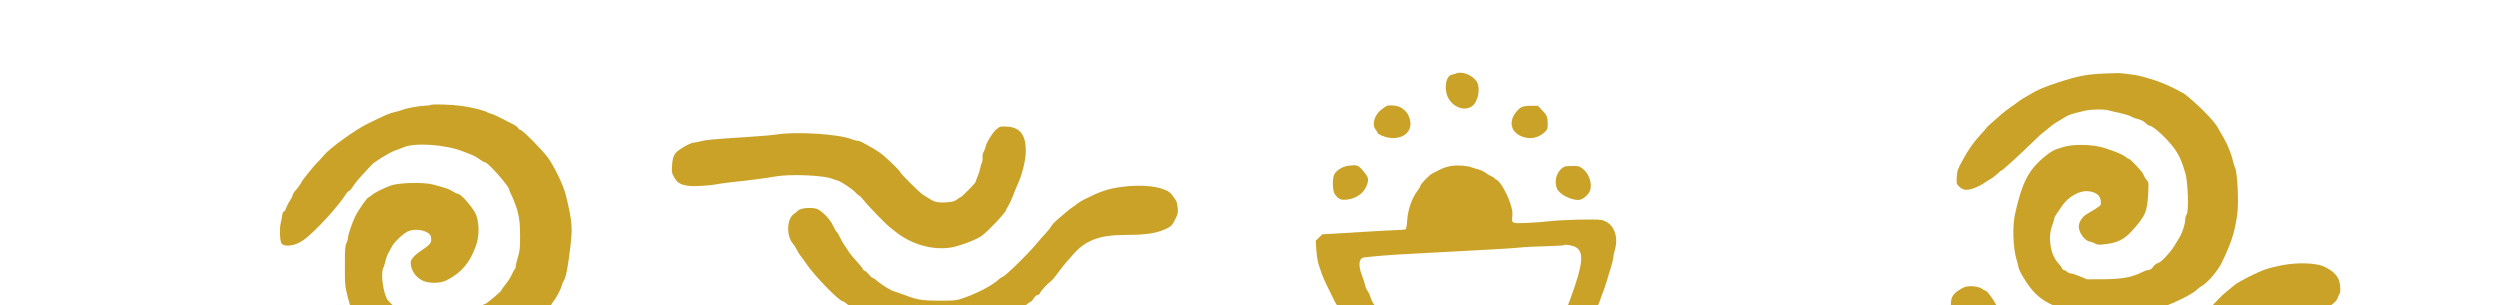
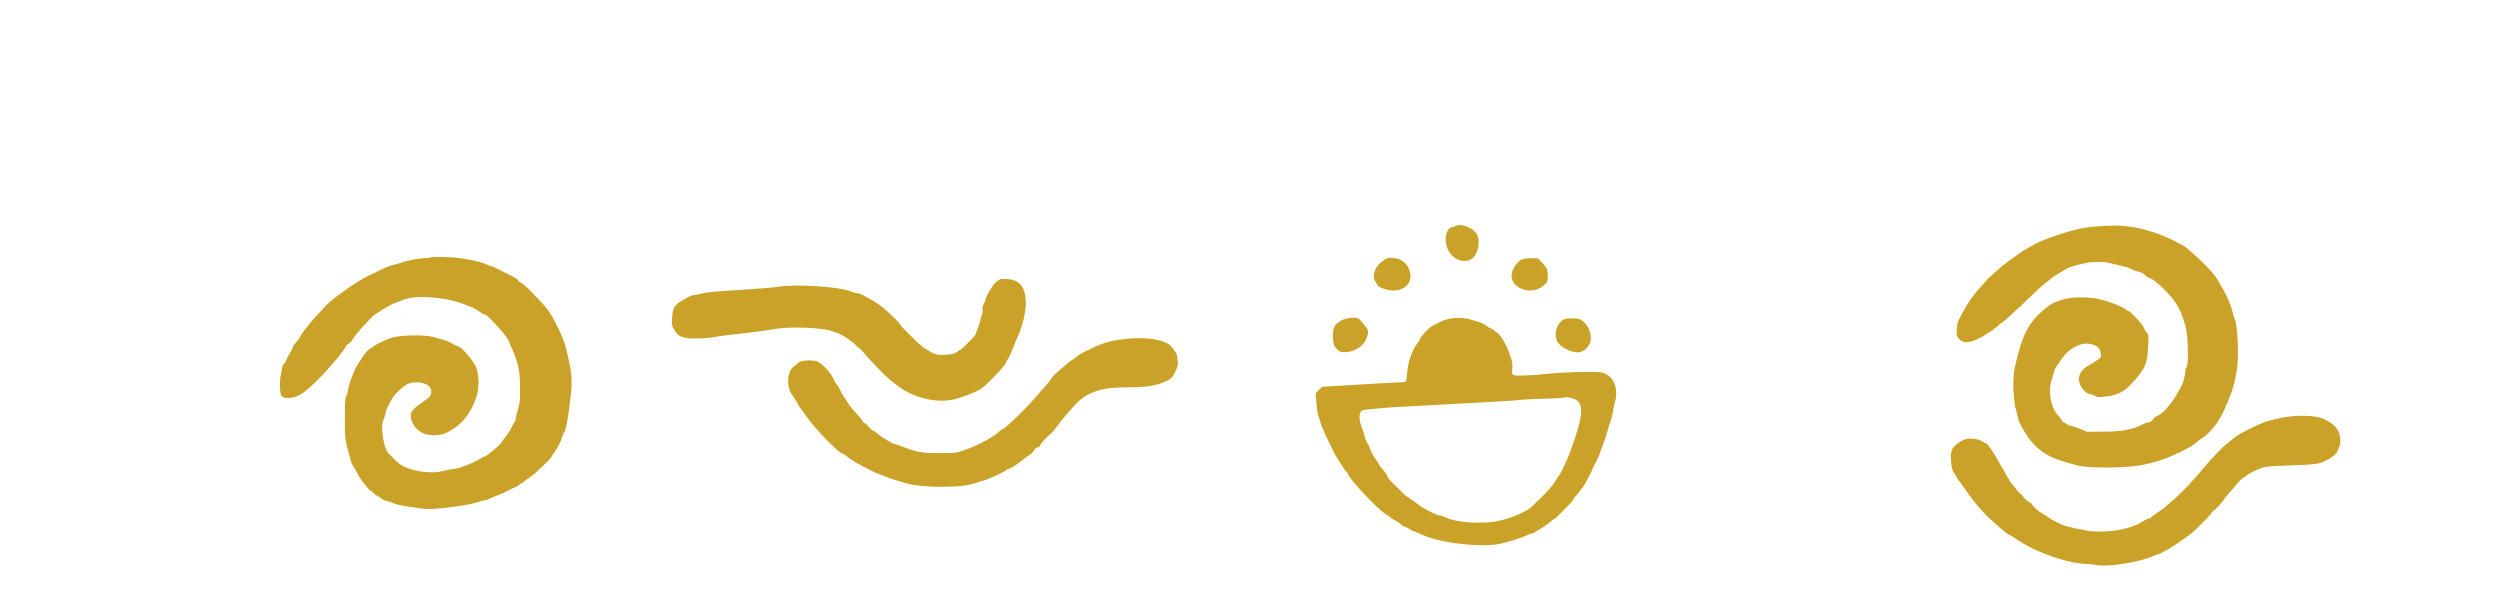
- <svg xmlns="http://www.w3.org/2000/svg" viewBox="0 50 2788 340" width="2788" height="340">
+ <svg xmlns="http://www.w3.org/2000/svg" viewBox="0 50 2788 340" width="697" height="170">
  <g transform="translate(0,800) scale(0.1,-0.1)" fill="#c9a227" stroke="none">
    <path d="M16235 6680 c-11 -5 -32 -11 -47 -14 -55 -12 -82 -120 -54 -217 39 -132 190 -202 284 -132 70 53 96 212 46 280 -53 71 -164 112 -229 83z" />
    <path d="M23465 6680 c-200 -9 -295 -28 -515 -100 -141 -46 -239 -87 -305 -129 -27 -17 -59 -35 -70 -41 -11 -5 -38 -23 -60 -39 -22 -17 -66 -49 -99 -71 -32 -23 -70 -52 -85 -65 -14 -13 -61 -53 -103 -90 -43 -37 -78 -70 -78 -74 0 -3 -27 -35 -61 -71 -82 -88 -136 -165 -204 -290 -53 -97 -58 -111 -63 -182 -4 -75 -4 -78 25 -107 45 -45 90 -49 173 -17 38 15 84 38 102 51 18 13 50 34 71 45 21 11 57 39 80 60 23 22 45 40 50 40 9 0 193 167 337 307 58 57 107 103 109 103 2 0 21 15 42 33 55 46 100 81 118 90 9 4 36 21 61 37 77 50 104 60 265 96 71 16 205 18 256 4 20 -6 78 -19 129 -30 51 -11 107 -28 125 -39 17 -10 54 -24 82 -30 32 -8 61 -23 79 -42 15 -16 34 -29 42 -29 45 0 221 -166 295 -277 47 -72 73 -133 109 -258 28 -98 39 -422 14 -456 -9 -13 -16 -36 -16 -52 0 -48 -28 -141 -57 -192 -67 -114 -80 -134 -118 -180 -60 -73 -107 -115 -135 -121 -14 -3 -36 -21 -49 -40 -16 -23 -31 -34 -48 -34 -13 0 -46 -11 -73 -25 -112 -57 -228 -78 -430 -79 l-185 -1 -78 32 c-43 18 -88 33 -100 33 -12 0 -33 9 -47 20 -14 11 -30 20 -37 20 -6 0 -14 8 -17 18 -3 10 -23 36 -44 59 -85 93 -116 277 -68 412 14 41 26 80 26 87 0 7 14 33 30 56 17 24 41 59 54 79 68 102 192 174 287 167 89 -6 143 -47 147 -110 3 -47 3 -47 -50 -81 -29 -19 -74 -46 -100 -61 -51 -28 -86 -77 -94 -128 -11 -68 58 -171 123 -183 20 -3 47 -14 60 -22 22 -14 37 -15 119 -5 124 14 203 53 282 139 159 174 179 220 189 433 6 113 5 116 -20 146 -14 17 -29 42 -32 55 -7 28 -148 179 -167 179 -6 0 -21 9 -32 19 -33 31 -205 97 -302 117 -123 25 -295 24 -389 -4 -108 -31 -140 -48 -218 -113 -177 -148 -247 -285 -325 -634 -32 -140 -23 -385 19 -520 10 -33 19 -67 19 -75 0 -19 44 -101 91 -171 126 -187 249 -261 569 -340 142 -35 578 -29 740 10 25 6 72 17 105 25 156 38 440 172 490 231 6 7 26 21 45 33 74 43 183 171 229 267 107 222 143 337 171 535 18 125 2 470 -25 522 -7 15 -16 42 -20 60 -15 75 -59 188 -100 258 -24 41 -56 97 -70 123 -23 42 -81 112 -161 191 -56 57 -196 180 -216 191 -13 6 -52 28 -88 47 -68 37 -191 89 -250 106 -19 6 -67 20 -106 32 -38 11 -106 25 -150 30 -43 5 -90 11 -104 13 -14 3 -101 1 -195 -3z" />
    <path d="M4805 6330 c-11 -5 -42 -9 -69 -9 -60 -1 -210 -29 -251 -47 -16 -7 -54 -18 -83 -24 -52 -10 -112 -36 -301 -129 -145 -72 -425 -274 -489 -353 -15 -18 -47 -54 -72 -78 -46 -46 -180 -213 -180 -225 0 -8 -49 -75 -72 -98 -10 -10 -21 -30 -24 -45 -4 -15 -18 -42 -31 -60 -13 -18 -31 -53 -40 -77 -8 -25 -21 -45 -28 -45 -8 0 -15 -17 -18 -42 -3 -24 -10 -63 -17 -88 -14 -55 -9 -203 9 -224 38 -46 159 -27 250 40 125 91 384 372 474 517 10 15 23 27 30 27 6 1 28 26 47 56 19 30 70 92 113 137 43 45 84 89 90 97 23 30 198 138 259 160 35 12 77 28 93 35 128 58 468 35 670 -44 28 -10 70 -27 95 -37 25 -9 65 -32 89 -51 24 -18 52 -33 61 -33 30 0 256 -254 267 -300 3 -14 11 -34 17 -45 18 -30 64 -149 77 -197 24 -96 29 -150 29 -289 0 -126 -3 -157 -25 -229 -14 -46 -25 -94 -25 -106 0 -13 -5 -26 -11 -29 -5 -4 -21 -31 -33 -60 -13 -29 -45 -78 -70 -109 -25 -31 -46 -61 -46 -65 0 -12 -167 -151 -182 -152 -7 0 -26 -9 -43 -20 -42 -26 -152 -78 -184 -85 -14 -4 -31 -11 -37 -15 -6 -5 -42 -13 -80 -18 -38 -5 -98 -17 -134 -26 -80 -21 -208 -15 -325 16 -93 24 -144 53 -205 115 -25 25 -56 57 -70 70 -50 52 -89 297 -57 362 8 15 19 52 26 82 6 30 22 73 36 95 13 22 30 54 38 70 21 45 130 146 179 166 95 39 239 4 253 -61 13 -60 -1 -82 -85 -139 -95 -63 -140 -111 -140 -149 0 -84 56 -167 137 -203 70 -32 194 -30 263 5 164 83 259 194 328 386 43 117 37 288 -13 374 -45 77 -149 194 -177 200 -15 3 -47 17 -70 32 -42 27 -70 36 -218 76 -108 29 -391 21 -478 -13 -94 -37 -171 -76 -203 -103 -17 -14 -34 -26 -38 -26 -15 0 -118 -147 -150 -215 -38 -79 -81 -208 -81 -243 0 -13 -8 -37 -17 -55 -14 -27 -17 -64 -17 -252 0 -219 0 -220 36 -363 20 -79 42 -151 50 -160 8 -9 27 -42 43 -72 28 -54 57 -100 83 -130 7 -8 24 -30 38 -47 14 -18 31 -33 37 -33 7 0 18 -9 24 -20 7 -11 27 -27 45 -36 18 -9 42 -25 53 -35 11 -10 42 -23 70 -29 27 -6 55 -16 62 -21 15 -13 109 -32 233 -48 52 -7 104 -14 114 -16 73 -15 501 40 594 75 29 11 62 20 73 20 12 0 33 6 47 14 15 8 61 27 102 42 41 16 96 41 123 56 26 15 58 30 71 34 14 3 32 14 42 25 9 10 23 19 29 19 7 0 19 7 26 16 7 9 37 31 65 49 53 34 244 214 244 230 0 5 7 16 15 25 30 34 85 133 96 174 6 22 17 51 25 63 26 41 45 136 74 375 27 218 21 294 -50 583 -25 103 -125 313 -198 415 -56 79 -284 310 -306 310 -8 0 -20 9 -26 20 -6 11 -27 28 -48 39 -177 91 -239 121 -249 121 -6 0 -24 6 -40 14 -58 29 -158 54 -298 75 -101 15 -316 22 -340 11z" />
    <path d="M15470 6322 c-8 -3 -37 -23 -65 -44 -77 -60 -108 -166 -65 -221 11 -14 20 -29 20 -34 0 -23 108 -63 171 -63 157 0 237 109 180 243 -30 69 -92 114 -166 120 -33 2 -67 2 -75 -1z" />
    <path d="M16965 6304 c-16 -8 -47 -38 -67 -66 -69 -95 -48 -201 52 -250 95 -49 204 -33 278 40 29 28 32 37 32 91 0 76 -8 95 -64 154 l-45 47 -78 0 c-49 0 -89 -6 -108 -16z" />
    <path d="M11113 6059 c-40 -31 -123 -167 -123 -202 0 -7 -8 -28 -19 -47 -11 -22 -17 -47 -14 -66 3 -18 0 -41 -6 -53 -6 -11 -16 -43 -21 -71 -5 -27 -19 -70 -30 -94 -11 -25 -20 -49 -20 -55 0 -12 -157 -171 -169 -171 -5 0 -22 -11 -38 -24 -24 -20 -45 -26 -115 -32 -95 -7 -138 2 -202 45 -21 14 -50 32 -64 40 -29 16 -252 237 -252 250 0 15 -163 172 -225 216 -33 23 -88 58 -123 76 -35 19 -73 40 -85 46 -12 7 -32 13 -44 13 -12 0 -44 9 -71 19 -143 57 -625 86 -832 51 -30 -6 -165 -17 -300 -26 -417 -27 -483 -33 -543 -49 -32 -8 -66 -15 -76 -15 -28 0 -99 -35 -161 -78 -64 -44 -79 -77 -86 -187 -4 -63 -2 -75 23 -119 38 -66 65 -83 152 -97 74 -11 242 -1 351 21 25 5 95 14 155 20 130 13 381 45 480 63 165 28 539 12 630 -28 17 -7 42 -16 57 -19 35 -8 166 -95 201 -135 15 -17 32 -31 37 -31 5 0 28 -24 51 -52 48 -62 242 -262 285 -296 16 -12 45 -35 64 -51 178 -145 418 -215 626 -181 96 16 289 89 345 132 78 59 269 263 269 286 0 5 10 24 23 43 12 19 37 72 55 119 18 47 39 99 47 115 56 120 95 281 95 389 -2 174 -67 256 -209 264 -73 4 -77 3 -118 -29z" />
    <path d="M15033 5651 c-61 -8 -130 -51 -153 -96 -24 -48 -20 -186 6 -221 42 -57 66 -67 137 -60 105 12 193 77 222 167 21 62 16 81 -36 144 -62 76 -70 79 -176 66z" />
    <path d="M16190 5650 c-52 -7 -105 -25 -160 -56 -14 -7 -39 -20 -55 -28 -35 -16 -135 -120 -135 -139 0 -7 -17 -36 -39 -64 -57 -77 -101 -207 -108 -321 -3 -51 -11 -96 -17 -99 -6 -4 -60 -9 -121 -10 -60 -2 -211 -10 -335 -18 -124 -8 -281 -17 -349 -21 l-125 -7 -37 -36 -36 -36 7 -105 c4 -58 15 -127 24 -155 9 -27 22 -66 28 -85 11 -37 56 -139 91 -205 23 -46 30 -60 46 -95 6 -14 16 -34 23 -45 7 -11 35 -56 62 -100 27 -44 55 -84 63 -88 7 -4 13 -13 13 -18 0 -42 320 -385 415 -446 27 -18 57 -38 65 -46 8 -8 31 -22 50 -32 19 -9 46 -28 60 -40 14 -13 36 -26 50 -30 14 -4 37 -16 52 -27 15 -10 42 -23 60 -29 18 -6 51 -19 73 -30 191 -89 596 -142 837 -110 77 10 286 74 343 105 17 9 37 16 46 16 19 0 173 97 212 134 16 14 32 26 37 26 15 0 220 210 220 225 0 7 7 19 17 26 18 16 92 113 109 144 6 11 16 31 24 45 7 14 17 32 22 40 5 8 18 35 29 60 23 51 43 93 63 130 8 14 21 45 29 70 8 25 24 68 35 95 11 28 30 84 42 125 12 41 32 109 46 150 13 42 24 87 24 101 0 14 7 50 16 80 51 165 -11 314 -143 345 -61 14 -449 4 -613 -16 -41 -5 -139 -12 -218 -16 -173 -8 -176 -6 -167 75 5 47 1 72 -25 151 -38 114 -115 243 -152 255 -10 4 -18 10 -18 14 0 5 -15 14 -32 22 -18 7 -49 25 -68 40 -19 15 -55 33 -80 39 -25 6 -61 17 -80 24 -47 18 -152 26 -220 16z m1349 -893 c133 -40 127 -171 -27 -592 -31 -86 -85 -204 -112 -245 -10 -14 -37 -56 -61 -94 -24 -39 -84 -109 -134 -157 -49 -49 -103 -101 -120 -117 -56 -54 -214 -124 -360 -158 -182 -43 -484 -24 -607 37 -21 11 -47 19 -59 19 -33 0 -187 78 -243 124 -28 23 -71 53 -96 68 -25 14 -61 43 -80 63 -19 20 -42 44 -50 52 -8 9 -23 23 -33 32 -43 39 -77 76 -77 85 0 13 -52 89 -68 99 -6 4 -21 25 -31 45 -10 20 -33 55 -50 76 -17 21 -38 61 -46 88 -8 27 -23 60 -34 74 -11 14 -23 42 -27 63 -4 20 -20 69 -35 109 -40 100 -37 179 8 197 26 10 307 34 543 45 113 6 324 17 470 25 146 9 351 20 455 25 105 5 231 14 280 19 50 6 179 13 289 15 109 3 201 8 204 11 9 9 55 5 101 -8z" />
    <path d="M17450 5642 c-85 -38 -125 -153 -86 -246 26 -61 148 -126 238 -126 44 0 107 50 128 100 31 74 -7 193 -78 247 -40 30 -49 33 -115 32 -40 0 -79 -3 -87 -7z" />
    <path d="M12505 5415 c-144 -19 -228 -47 -400 -132 -38 -19 -81 -45 -95 -57 -14 -12 -38 -31 -55 -41 -16 -10 -41 -29 -55 -42 -14 -12 -55 -48 -93 -79 -37 -30 -74 -69 -83 -86 -9 -17 -36 -52 -60 -77 -25 -25 -68 -75 -97 -110 -100 -122 -366 -381 -391 -381 -5 0 -20 -10 -32 -21 -84 -79 -281 -179 -454 -230 -31 -10 -100 -13 -225 -12 -192 1 -236 9 -390 68 -38 14 -84 30 -100 34 -38 10 -144 75 -193 118 -20 18 -42 33 -49 33 -7 0 -27 18 -44 40 -18 22 -38 40 -46 40 -7 0 -18 10 -23 23 -5 12 -34 49 -66 82 -31 33 -68 77 -83 99 -64 95 -82 124 -105 172 -13 28 -29 55 -36 59 -6 4 -24 35 -40 69 -36 79 -140 181 -194 191 -71 14 -173 2 -196 -23 -12 -12 -32 -29 -46 -38 -81 -54 -87 -248 -9 -334 8 -9 26 -38 41 -65 14 -28 34 -59 43 -70 10 -11 38 -49 62 -85 92 -136 368 -420 409 -420 5 0 19 -9 32 -20 43 -36 124 -88 194 -122 38 -19 78 -40 89 -46 47 -26 186 -80 260 -102 44 -12 107 -31 140 -41 180 -54 641 -50 770 6 17 7 51 18 78 24 52 13 251 104 262 120 3 6 13 11 20 11 19 0 105 55 184 119 35 28 67 51 71 51 5 0 18 16 30 35 13 21 30 35 41 35 11 0 23 10 29 24 8 23 77 98 116 127 11 8 29 28 42 44 89 117 116 152 133 170 11 11 41 46 68 77 139 166 298 228 588 228 244 0 364 20 475 77 41 21 53 35 83 95 32 64 34 75 29 131 -4 34 -12 71 -20 82 -56 84 -71 98 -129 121 -110 44 -292 55 -480 29z" />
    <path d="M25458 4544 c-64 -12 -149 -33 -190 -47 -93 -31 -302 -137 -346 -174 -17 -15 -55 -46 -83 -68 -29 -22 -70 -60 -93 -85 -23 -24 -57 -60 -76 -80 -19 -20 -53 -58 -75 -85 -135 -164 -273 -310 -370 -390 -38 -32 -74 -64 -80 -70 -5 -6 -43 -33 -82 -59 -40 -27 -73 -52 -73 -56 0 -4 -13 -10 -29 -13 -16 -3 -49 -20 -73 -36 -113 -76 -348 -122 -548 -107 -81 6 -312 56 -348 76 -9 5 -42 21 -72 35 -30 15 -64 35 -75 45 -11 10 -40 28 -65 41 -42 20 -98 70 -117 103 -4 8 -24 23 -43 33 -19 11 -44 34 -55 51 -11 17 -27 34 -35 37 -8 3 -26 22 -40 42 -13 21 -34 47 -46 58 -12 11 -39 52 -59 90 -21 39 -45 81 -54 95 -10 14 -39 65 -66 114 -46 85 -107 166 -127 166 -5 0 -21 9 -36 20 -36 26 -136 37 -188 20 -21 -7 -62 -30 -90 -51 -63 -48 -76 -93 -64 -212 6 -65 13 -87 39 -123 17 -25 31 -48 31 -53 0 -5 7 -14 15 -21 8 -7 36 -45 62 -84 77 -116 182 -245 263 -322 83 -79 219 -194 230 -194 4 0 44 -24 87 -53 217 -149 587 -277 798 -277 24 0 67 -5 96 -11 122 -26 480 31 634 101 24 11 49 20 55 20 6 0 32 12 58 27 26 14 56 31 67 37 24 14 126 82 165 111 15 11 40 29 56 40 16 11 41 31 55 45 128 124 189 187 189 197 0 7 9 17 20 23 26 14 97 91 129 139 13 20 29 41 35 46 6 6 25 26 41 46 88 105 120 139 130 139 7 0 20 10 31 21 22 25 142 83 206 100 24 7 156 15 293 19 233 6 312 15 370 42 89 41 142 85 156 127 6 20 15 40 20 46 14 15 10 97 -6 147 -22 62 -76 113 -170 156 -85 40 -293 47 -457 16z" />
  </g>
</svg>
